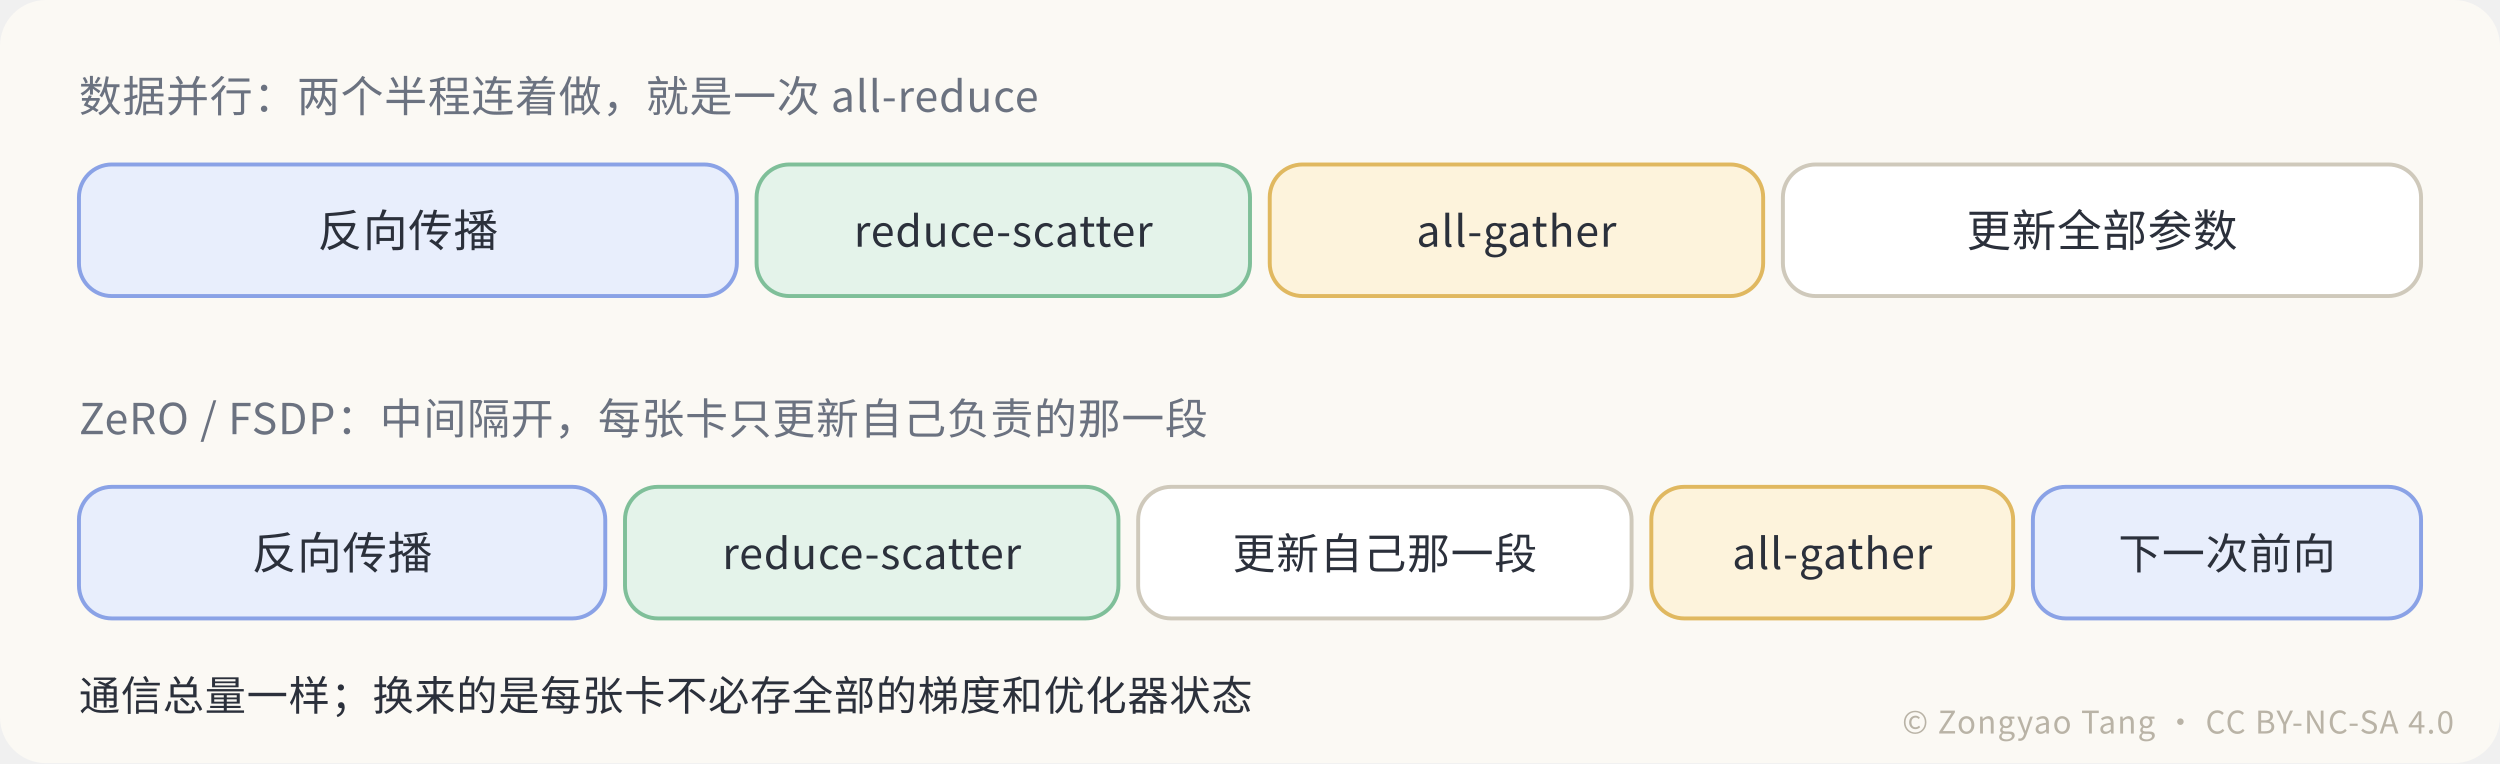
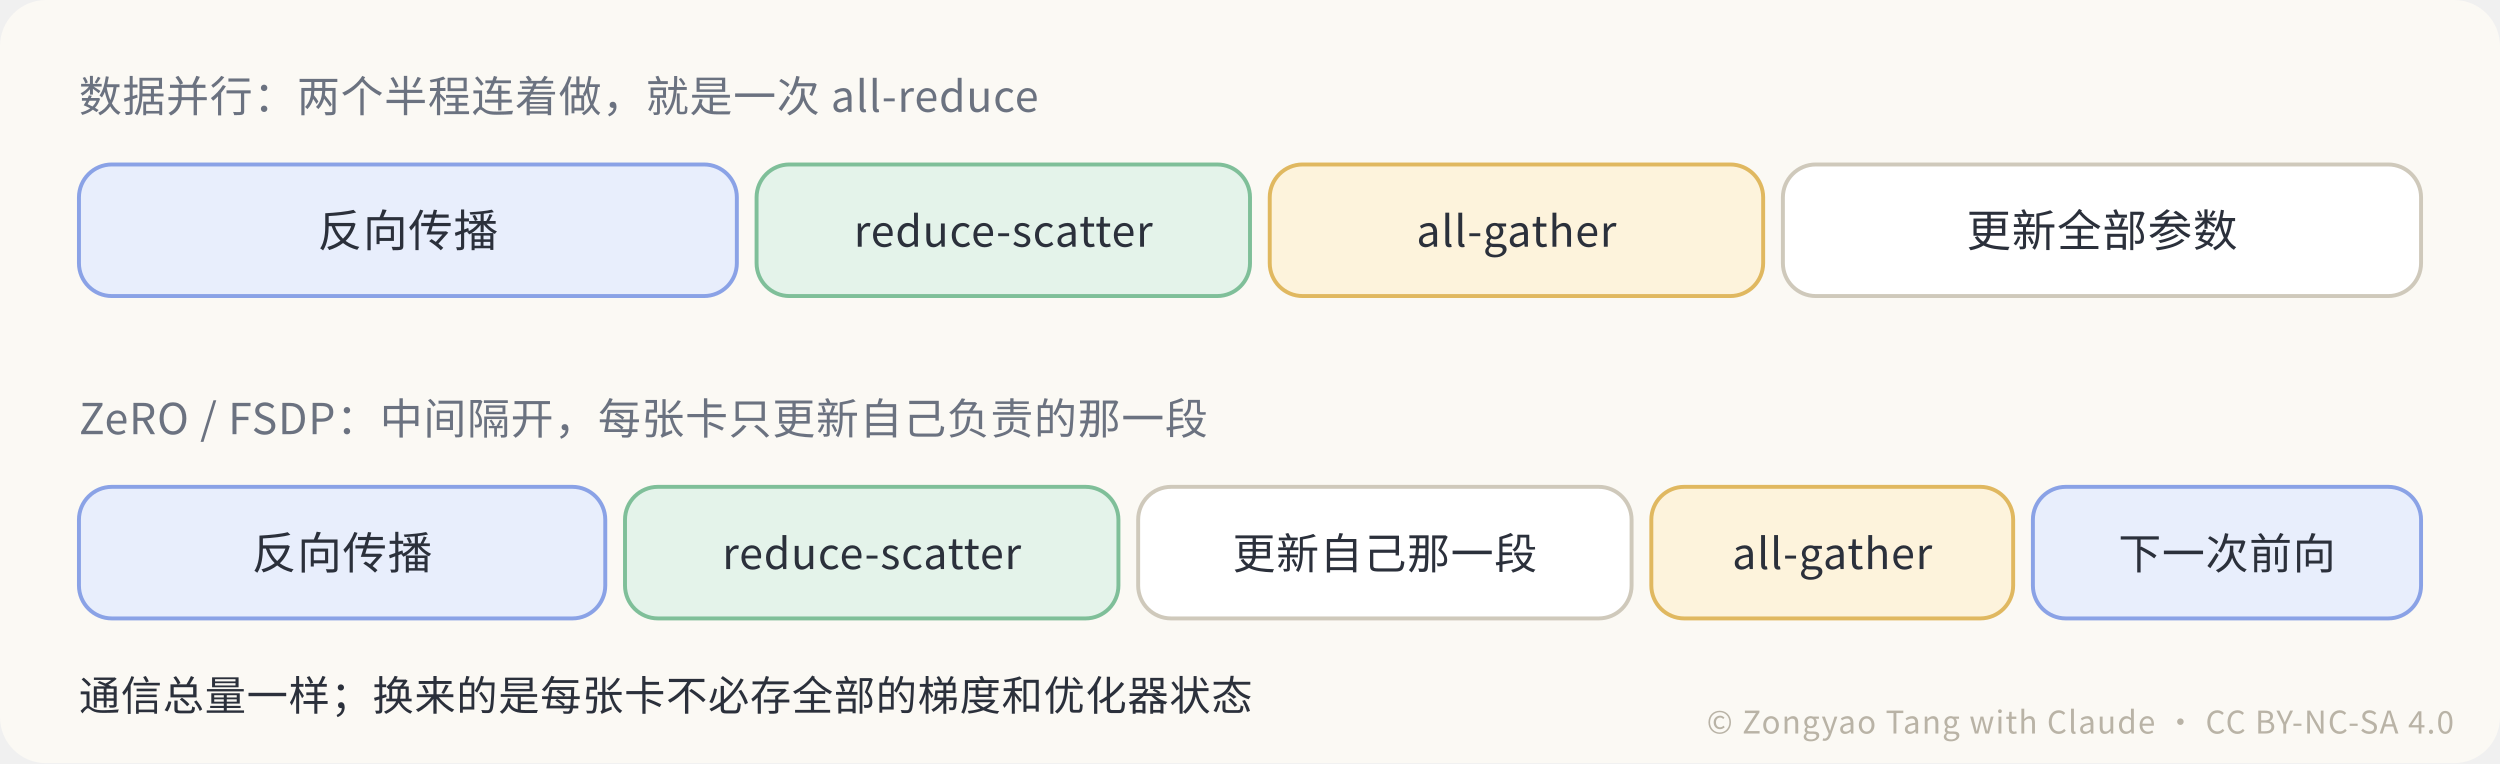
<svg xmlns="http://www.w3.org/2000/svg" viewBox="0 0 760 232" width="760" height="232" font-family="'PingFang SC','Noto Sans CJK SC','Source Han Sans SC','Hiragino Sans GB','Microsoft YaHei',sans-serif" role="img" aria-label="all-reduce 拆成两个半程">
  <defs>
    <marker id="tip" viewBox="0 0 10 10" refX="9" refY="5" markerWidth="7" markerHeight="7" orient="auto-start-reverse">
      <path d="M0 0 L10 5 L0 10 z" fill="#6b7280" />
    </marker>
  </defs>
  <rect width="760" height="232" rx="14" fill="#fbf9f4" />
  <text x="24" y="34" font-size="13" fill="#6b7280" font-weight="400" text-anchor="start" letter-spacing=".02em">数据并行：两个半程连着做，就是一次 all-reduce</text>
  <rect x="24" y="50" width="200" height="40" rx="10" fill="#e8eefc" stroke="#8aa2e6" stroke-width="1.2" />
  <text x="124.0" y="75.0" font-size="13.5" fill="#2b303b" font-weight="500" text-anchor="middle" letter-spacing=".02em">反向传播</text>
  <rect x="230" y="50" width="150" height="40" rx="10" fill="#e4f3ea" stroke="#7fbf99" stroke-width="1.2" />
  <text x="305.0" y="75.0" font-size="13" fill="#2b303b" font-weight="500" text-anchor="middle" letter-spacing=".02em">reduce-scatter</text>
  <rect x="386" y="50" width="150" height="40" rx="10" fill="#fdf3dc" stroke="#e0b860" stroke-width="1.2" />
  <text x="461.0" y="75.0" font-size="13" fill="#2b303b" font-weight="500" text-anchor="middle" letter-spacing=".02em">all-gather</text>
  <rect x="542" y="50" width="194" height="40" rx="10" fill="#ffffff" stroke="#cfc9bb" stroke-width="1.2" />
  <text x="639.0" y="75.0" font-size="13.5" fill="#2b303b" font-weight="500" text-anchor="middle" letter-spacing=".02em">更新全部参数</text>
  <text x="24" y="132" font-size="13" fill="#6b7280" font-weight="400" text-anchor="start" letter-spacing=".02em">ZeRO / FSDP：中间隔开，每张卡只更新自己负责的那一段</text>
  <rect x="24" y="148" width="160" height="40" rx="10" fill="#e8eefc" stroke="#8aa2e6" stroke-width="1.2" />
  <text x="104.0" y="173.0" font-size="13.5" fill="#2b303b" font-weight="500" text-anchor="middle" letter-spacing=".02em">反向传播</text>
  <rect x="190" y="148" width="150" height="40" rx="10" fill="#e4f3ea" stroke="#7fbf99" stroke-width="1.2" />
  <text x="265.0" y="173.0" font-size="13" fill="#2b303b" font-weight="500" text-anchor="middle" letter-spacing=".02em">reduce-scatter</text>
  <rect x="346" y="148" width="150" height="40" rx="10" fill="#ffffff" stroke="#cfc9bb" stroke-width="1.2" />
  <text x="421.0" y="173.0" font-size="13" fill="#2b303b" font-weight="500" text-anchor="middle" letter-spacing=".02em">更新自己那一段</text>
  <rect x="502" y="148" width="110" height="40" rx="10" fill="#fdf3dc" stroke="#e0b860" stroke-width="1.2" />
  <text x="557.0" y="173.0" font-size="13" fill="#2b303b" font-weight="500" text-anchor="middle" letter-spacing=".02em">all-gather</text>
  <rect x="618" y="148" width="118" height="40" rx="10" fill="#e8eefc" stroke="#8aa2e6" stroke-width="1.2" />
  <text x="677.0" y="173.0" font-size="13" fill="#2b303b" font-weight="500" text-anchor="middle" letter-spacing=".02em">下一次前向</text>
  <text x="24" y="216" font-size="12.5" fill="#2b303b" font-weight="400" text-anchor="start" letter-spacing=".02em">通信总量一样；换来的是每张卡不必存全部的梯度和优化器状态</text>
-   <text x="746" y="223" font-size="9.5" fill="#b9b3a6" text-anchor="end" letter-spacing=".04em">© Zongyao Tang · CC BY-NC-SA 4.0</text>
+   <text x="746" y="223" font-size="9.5" fill="#b9b3a6" text-anchor="end" letter-spacing=".04em">© Zongyao Tang with Claude · CC BY-NC-SA 4.0</text>
</svg>
